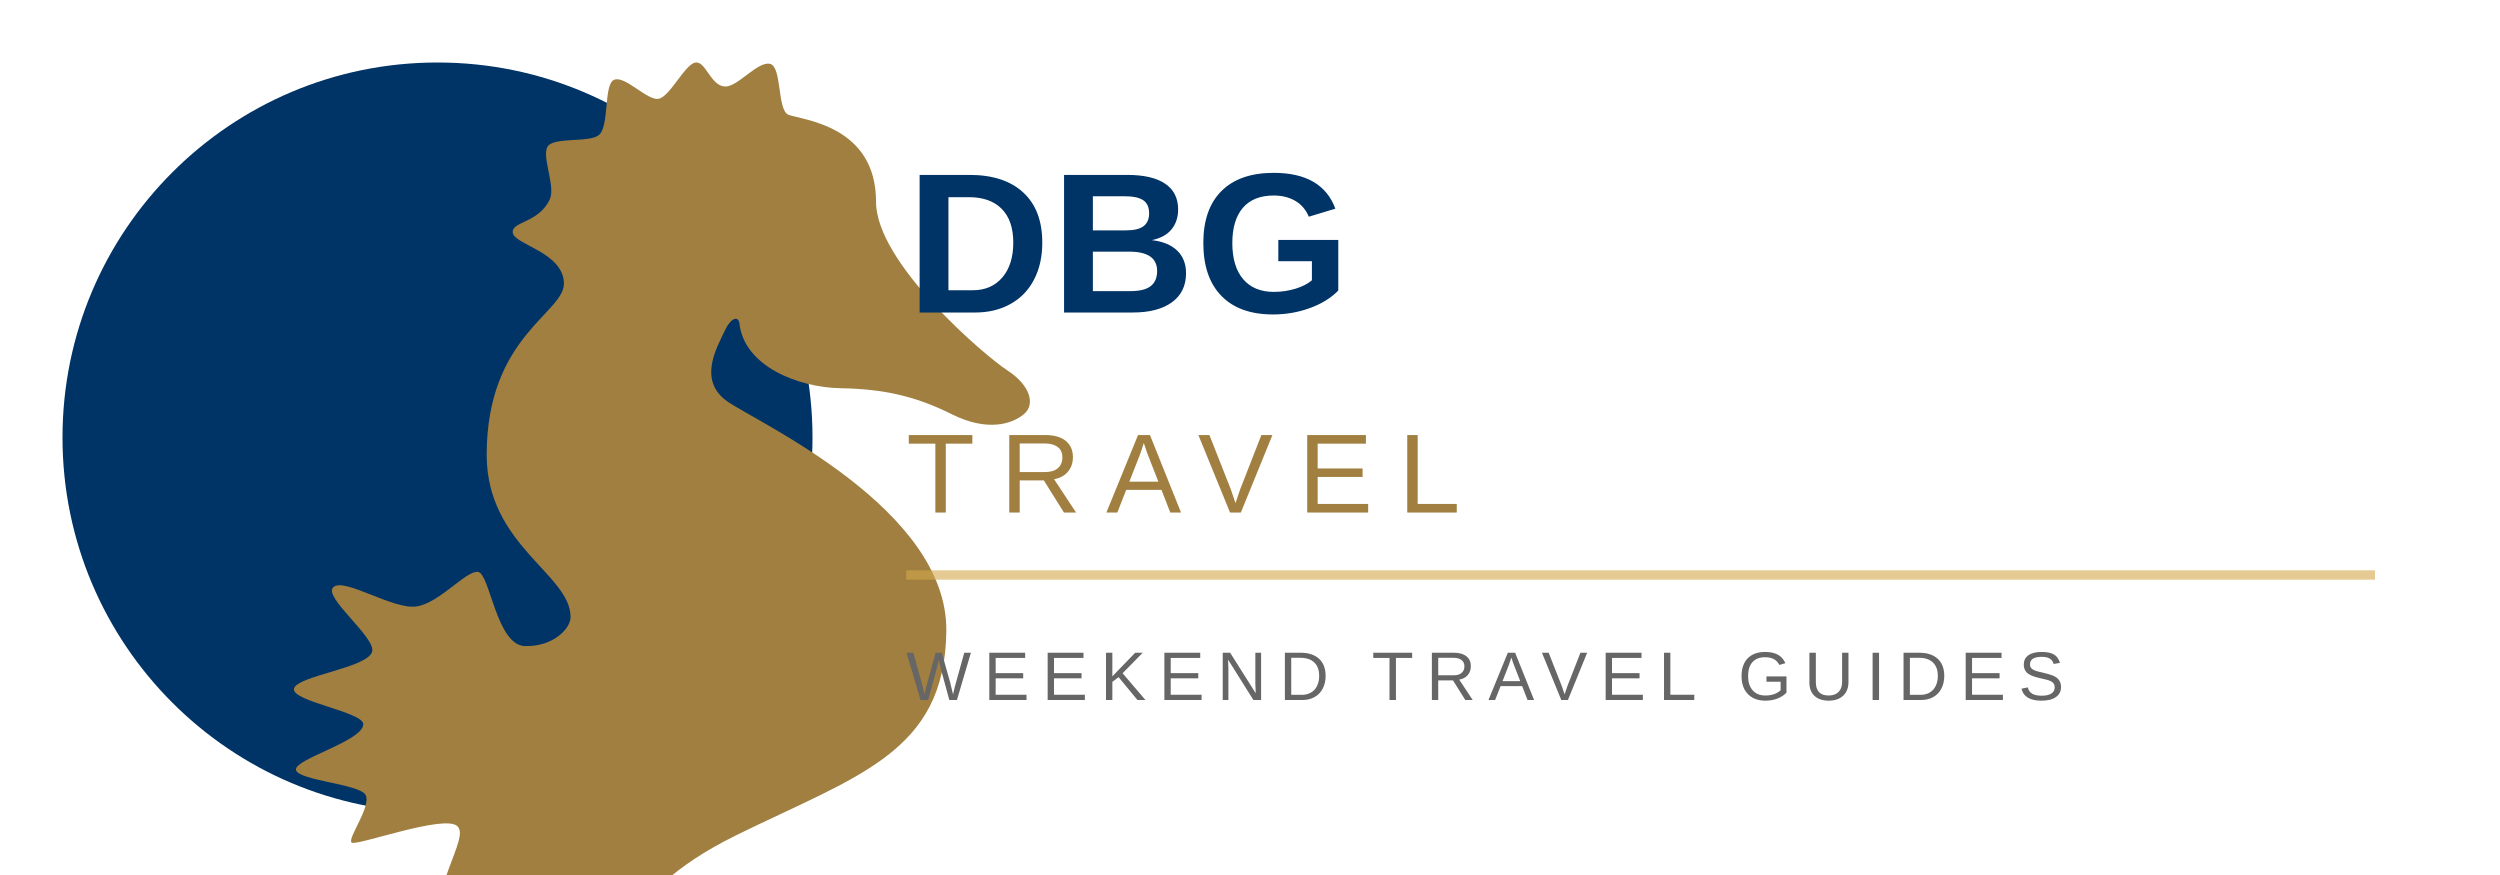
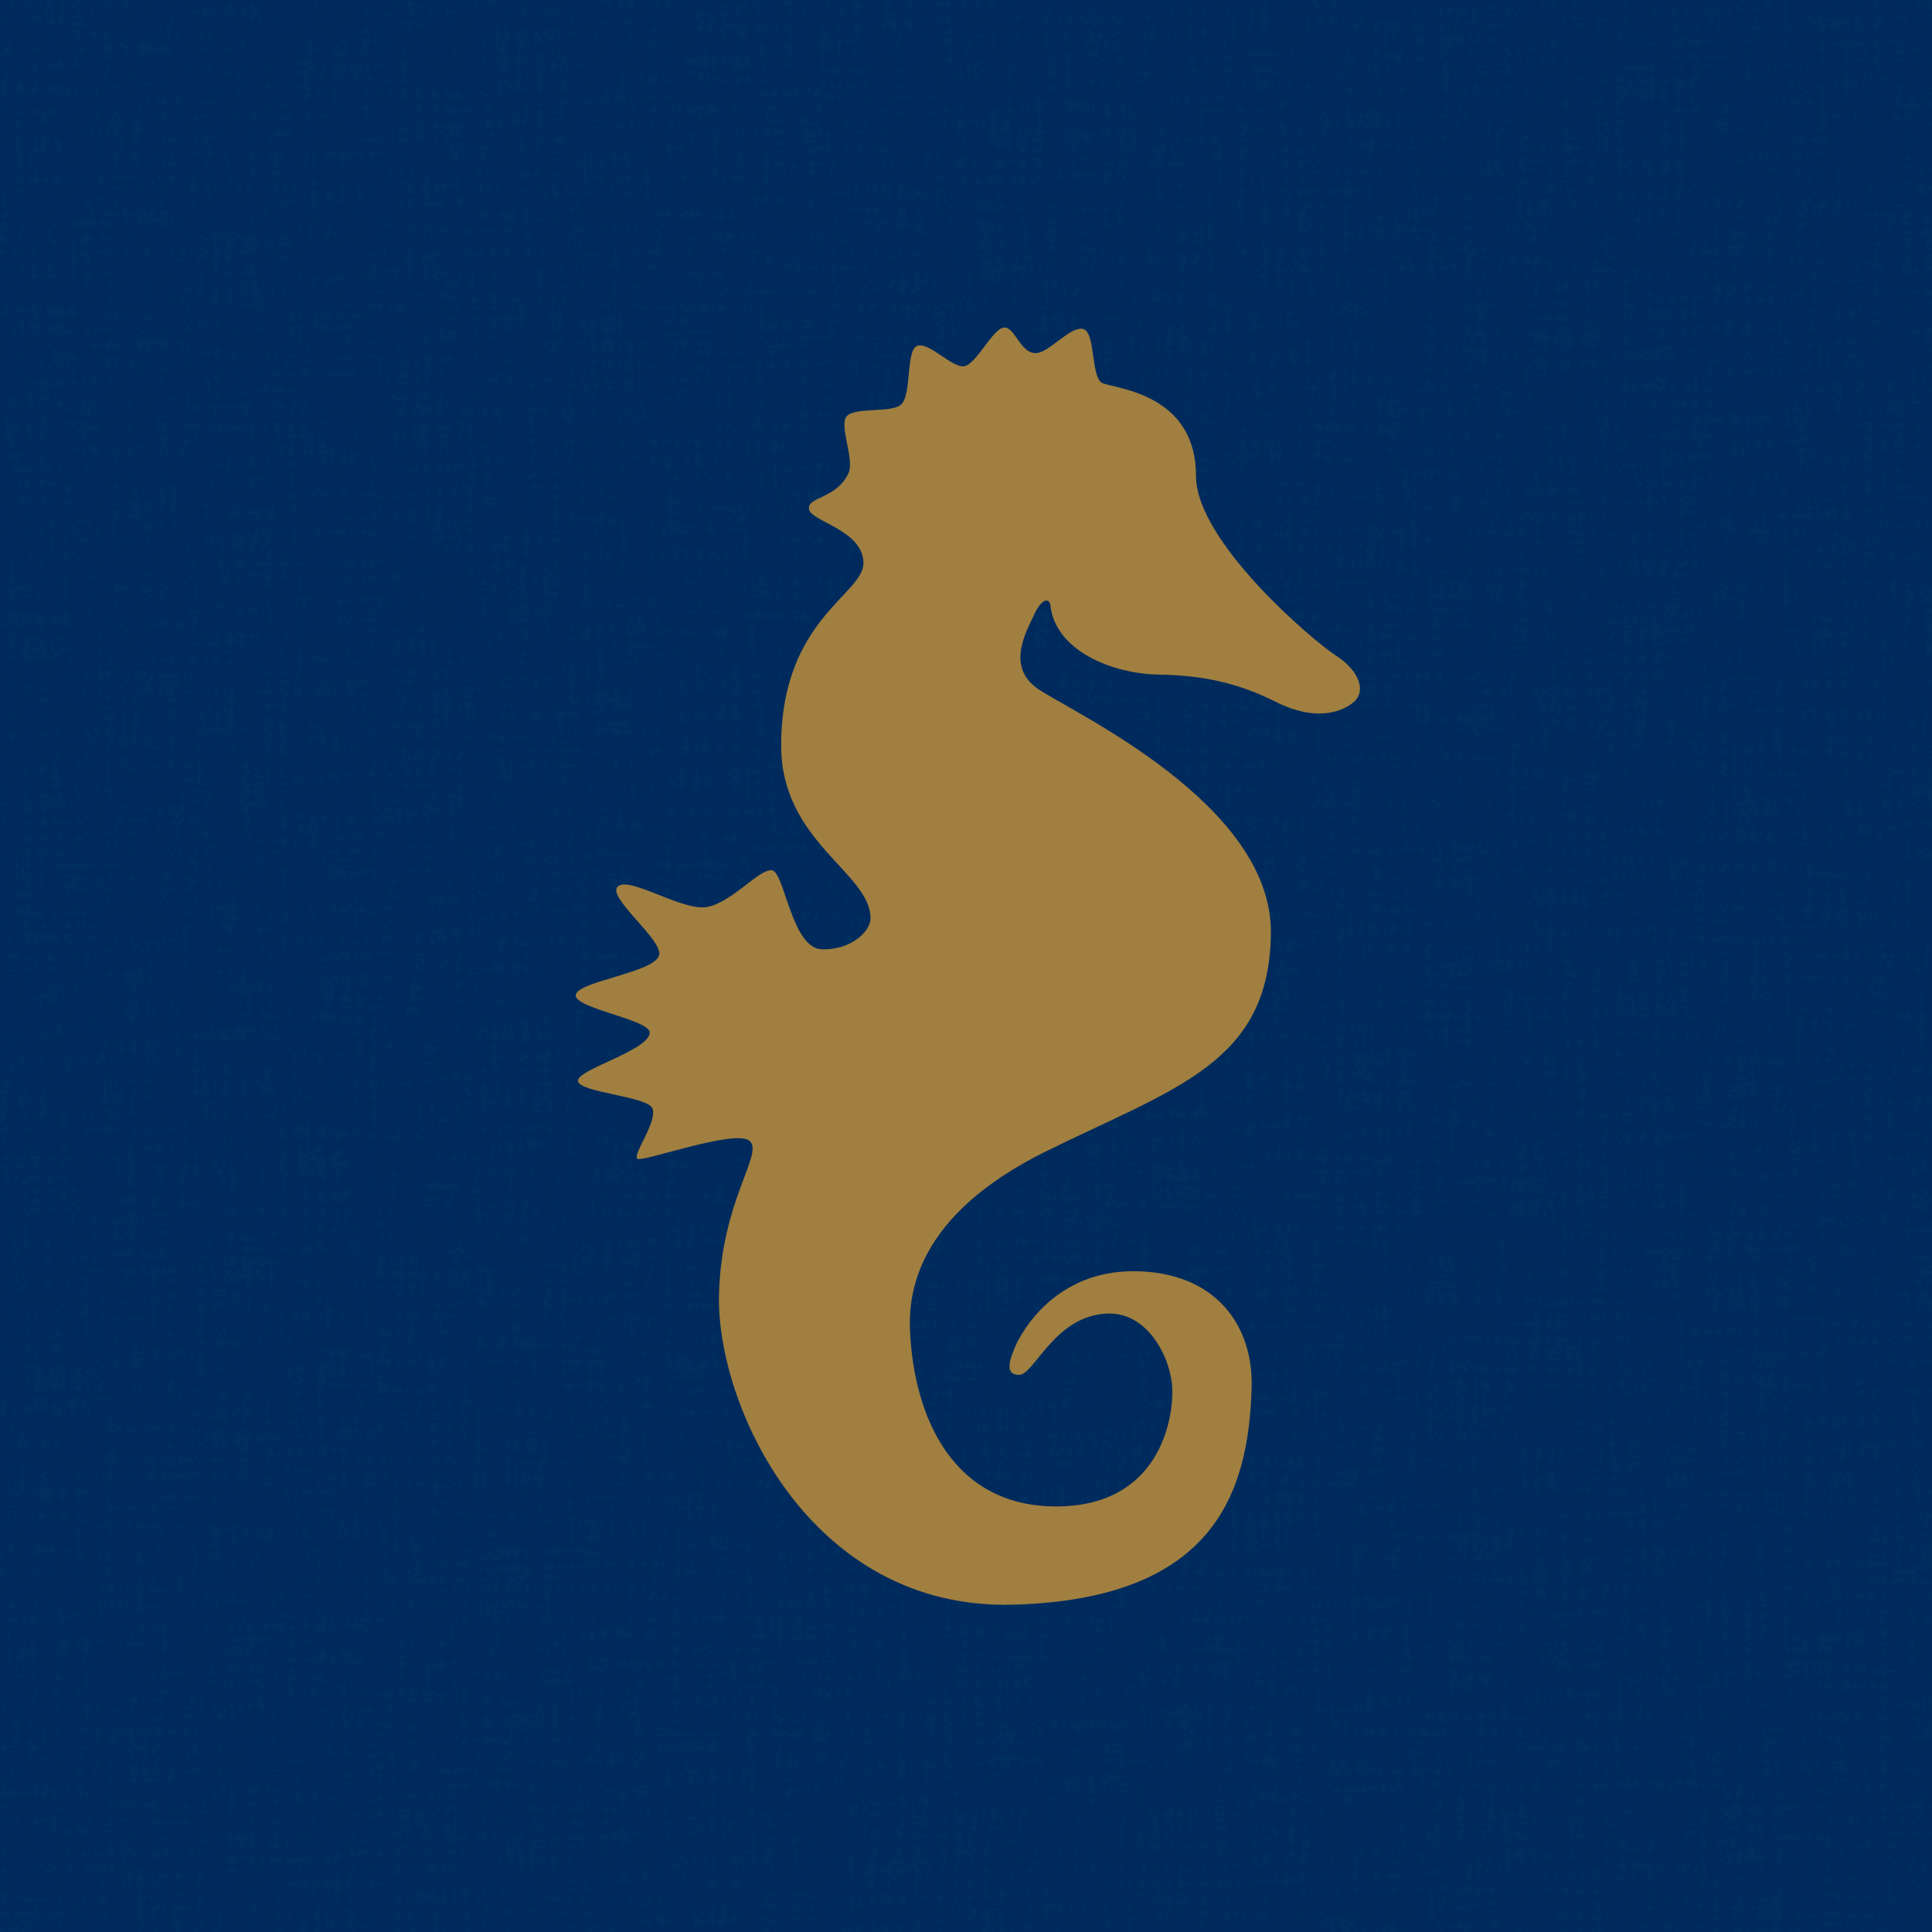
- <svg xmlns="http://www.w3.org/2000/svg" viewBox="0 0 400 140" width="400" height="140">
-   <circle cx="70" cy="70" r="60" fill="#003366" />
-   <g transform="translate(10,10) scale(0.85)">
-     <path d="M56.621,124.591c-0.149,3.161-12.903,6.494-12.681,8.532c0.223,2.031,12.121,2.67,13.129,4.787  c1.066,2.236-3.566,8.264-2.629,8.939c0.941,0.68,17.552-5.43,19.904-3.084c2.347,2.355-5.069,10.503-5.483,27.093  c-0.488,19.421,15.923,55.735,51.907,54.782c35.99-0.963,41.626-20.25,42.196-38.218c0.355-11.146-6.368-20.537-20.602-20.7  c-14.232-0.158-20.162,10.983-21.114,13.215c-0.958,2.224-2.071,5.096,0.636,5.096c2.708,0,6.287-10.612,15.766-10.831  c7.163-0.158,11.144,8.124,11.308,13.374c0.153,5.261-2.233,20.704-20.546,20.704c-18.314,0-25.089-15.895-25.798-30.891  c-0.318-6.839,1.12-20.541,24.044-31.852c22.933-11.303,39.457-15.566,39.709-38.538c0.252-22.969-35.45-39.188-41.193-43.184  c-5.741-3.989-1.869-10.358-0.626-13.107c1.249-2.738,2.657-3.079,2.87-1.616c0.874,8.104,11.112,12.099,19.101,12.223  c7.989,0.129,14.109,1.5,20.845,4.88c6.74,3.363,11.359,1.869,13.608,0c2.25-1.878,1.121-5.496-3.122-8.244  c-4.242-2.751-24.715-20.223-24.712-31.71c0-14.376-13.72-15.379-16.454-16.389c-2.207-0.807-1.206-9.071-3.506-9.598  c-2.296-0.539-6.043,4.282-8.379,4.268c-2.801-0.013-3.686-4.841-5.675-4.507c-1.989,0.338-4.786,6.425-6.915,6.815  c-2.13,0.398-6.287-4.387-8.348-3.587c-2.061,0.8-0.86,8.845-2.931,10.439c-1.859,1.424-7.993,0.363-9.48,1.965  c-1.487,1.607,1.419,7.58,0.291,10.066c-2.087,4.589-7.366,4.164-6.977,6.381c0.398,2.215,9.329,3.592,9.619,9.328  c0.294,5.728-14.537,9.905-14.537,32.444c0,17.038,15.832,22.458,15.791,30.55c-0.013,2.124-3.233,5.572-8.594,5.435  c-5.362-0.154-6.573-13.6-8.81-13.96c-2.241-0.359-7.253,5.897-11.667,6.507c-4.414,0.606-13.522-5.507-15.58-3.641  c-2.054,1.865,8.198,9.565,7.276,12.214c-1.053,3.028-14.088,4.482-14.691,6.878C42.969,120.251,56.731,122.248,56.621,124.591z" fill="#A07F40" />
+ <svg xmlns="http://www.w3.org/2000/svg" width="512" height="512" viewBox="0 0 512 512">
+   <defs>
+     <filter id="linen-texture" x="0%" y="0%" width="100%" height="100%">
+       <feTurbulence type="fractalNoise" baseFrequency="0.04 0.5" numOctaves="4" result="hThreads" />
+       <feTurbulence type="fractalNoise" baseFrequency="0.5 0.04" numOctaves="4" result="vThreads" />
+       <feBlend in="hThreads" in2="vThreads" mode="multiply" result="weave" />
+       <feTurbulence type="fractalNoise" baseFrequency="0.8 0.8" numOctaves="2" result="grain" />
+       <feBlend in="weave" in2="grain" mode="screen" result="fullTexture" />
+       <feColorMatrix in="fullTexture" type="matrix" values="0 0 0 0 0.05                 0 0 0 0 0.25                 0 0 0 0 0.45                 0 0 0 0.38 0" result="textureTint" />
+       <feBlend in="SourceGraphic" in2="textureTint" mode="multiply" />
+     </filter>
+   </defs>
+   <rect width="512" height="512" fill="#003366" filter="url(#linen-texture)" />
+   <g class="icon" transform="translate(87.25, 86.8) scale(1.5)">
+     <path fill="#A07F40" d="M56.621,124.591c-0.149,3.161-12.903,6.494-12.681,8.532c0.223,2.031,12.121,2.67,13.129,4.787       c1.066,2.236-3.566,8.264-2.629,8.939c0.941,0.68,17.552-5.43,19.904-3.084c2.347,2.355-5.069,10.503-5.483,27.093       c-0.488,19.421,15.923,55.735,51.907,54.782c35.99-0.963,41.626-20.25,42.196-38.218c0.355-11.146-6.368-20.537-20.602-20.7       c-14.232-0.158-20.162,10.983-21.114,13.215c-0.958,2.224-2.071,5.096,0.636,5.096c2.708,0,6.287-10.612,15.766-10.831       c7.163-0.158,11.144,8.124,11.308,13.374c0.153,5.261-2.233,20.704-20.546,20.704c-18.314,0-25.089-15.895-25.798-30.891       c-0.318-6.839,1.12-20.541,24.044-31.852c22.933-11.303,39.457-15.566,39.709-38.538c0.252-22.969-35.45-39.188-41.193-43.184       c-5.741-3.989-1.869-10.358-0.626-13.107c1.249-2.738,2.657-3.079,2.87-1.616c0.874,8.104,11.112,12.099,19.101,12.223       c7.989,0.129,14.109,1.5,20.845,4.88c6.74,3.363,11.359,1.869,13.608,0c2.25-1.878,1.121-5.496-3.122-8.244       c-4.242-2.751-24.715-20.223-24.712-31.71c0-14.376-13.72-15.379-16.454-16.389c-2.207-0.807-1.206-9.071-3.506-9.598       c-2.296-0.539-6.043,4.282-8.379,4.268c-2.801-0.013-3.686-4.841-5.675-4.507c-1.989,0.338-4.786,6.425-6.915,6.815       c-2.13,0.398-6.287-4.387-8.348-3.587c-2.061,0.8-0.86,8.845-2.931,10.439c-1.859,1.424-7.993,0.363-9.48,1.965       c-1.487,1.607,1.419,7.58,0.291,10.066c-2.087,4.589-7.366,4.164-6.977,6.381c0.398,2.215,9.329,3.592,9.619,9.328       c0.294,5.728-14.537,9.905-14.537,32.444c0,17.038,15.832,22.458,15.791,30.55c-0.013,2.124-3.233,5.572-8.594,5.435       c-5.362-0.154-6.573-13.6-8.81-13.96c-2.241-0.359-7.253,5.897-11.667,6.507c-4.414,0.606-13.522-5.507-15.58-3.641       c-2.054,1.865,8.198,9.565,7.276,12.214c-1.053,3.028-14.088,4.482-14.691,6.878C42.969,120.251,56.731,122.248,56.621,124.591z" />
  </g>
-   <text x="145" y="50" font-family="Verdana, Arial, sans-serif" font-size="32" font-weight="bold" fill="#003366">DBG</text>
-   <text x="145" y="82" font-family="Verdana, Arial, sans-serif" font-size="18" fill="#A07F40" letter-spacing="4">TRAVEL</text>
-   <line x1="145" y1="92" x2="380" y2="92" stroke="#D4A84B" stroke-width="1.5" opacity="0.6" />
-   <text x="145" y="112" font-family="Verdana, Arial, sans-serif" font-size="11" fill="#666" letter-spacing="2">WEEKEND TRAVEL GUIDES</text>
</svg>
